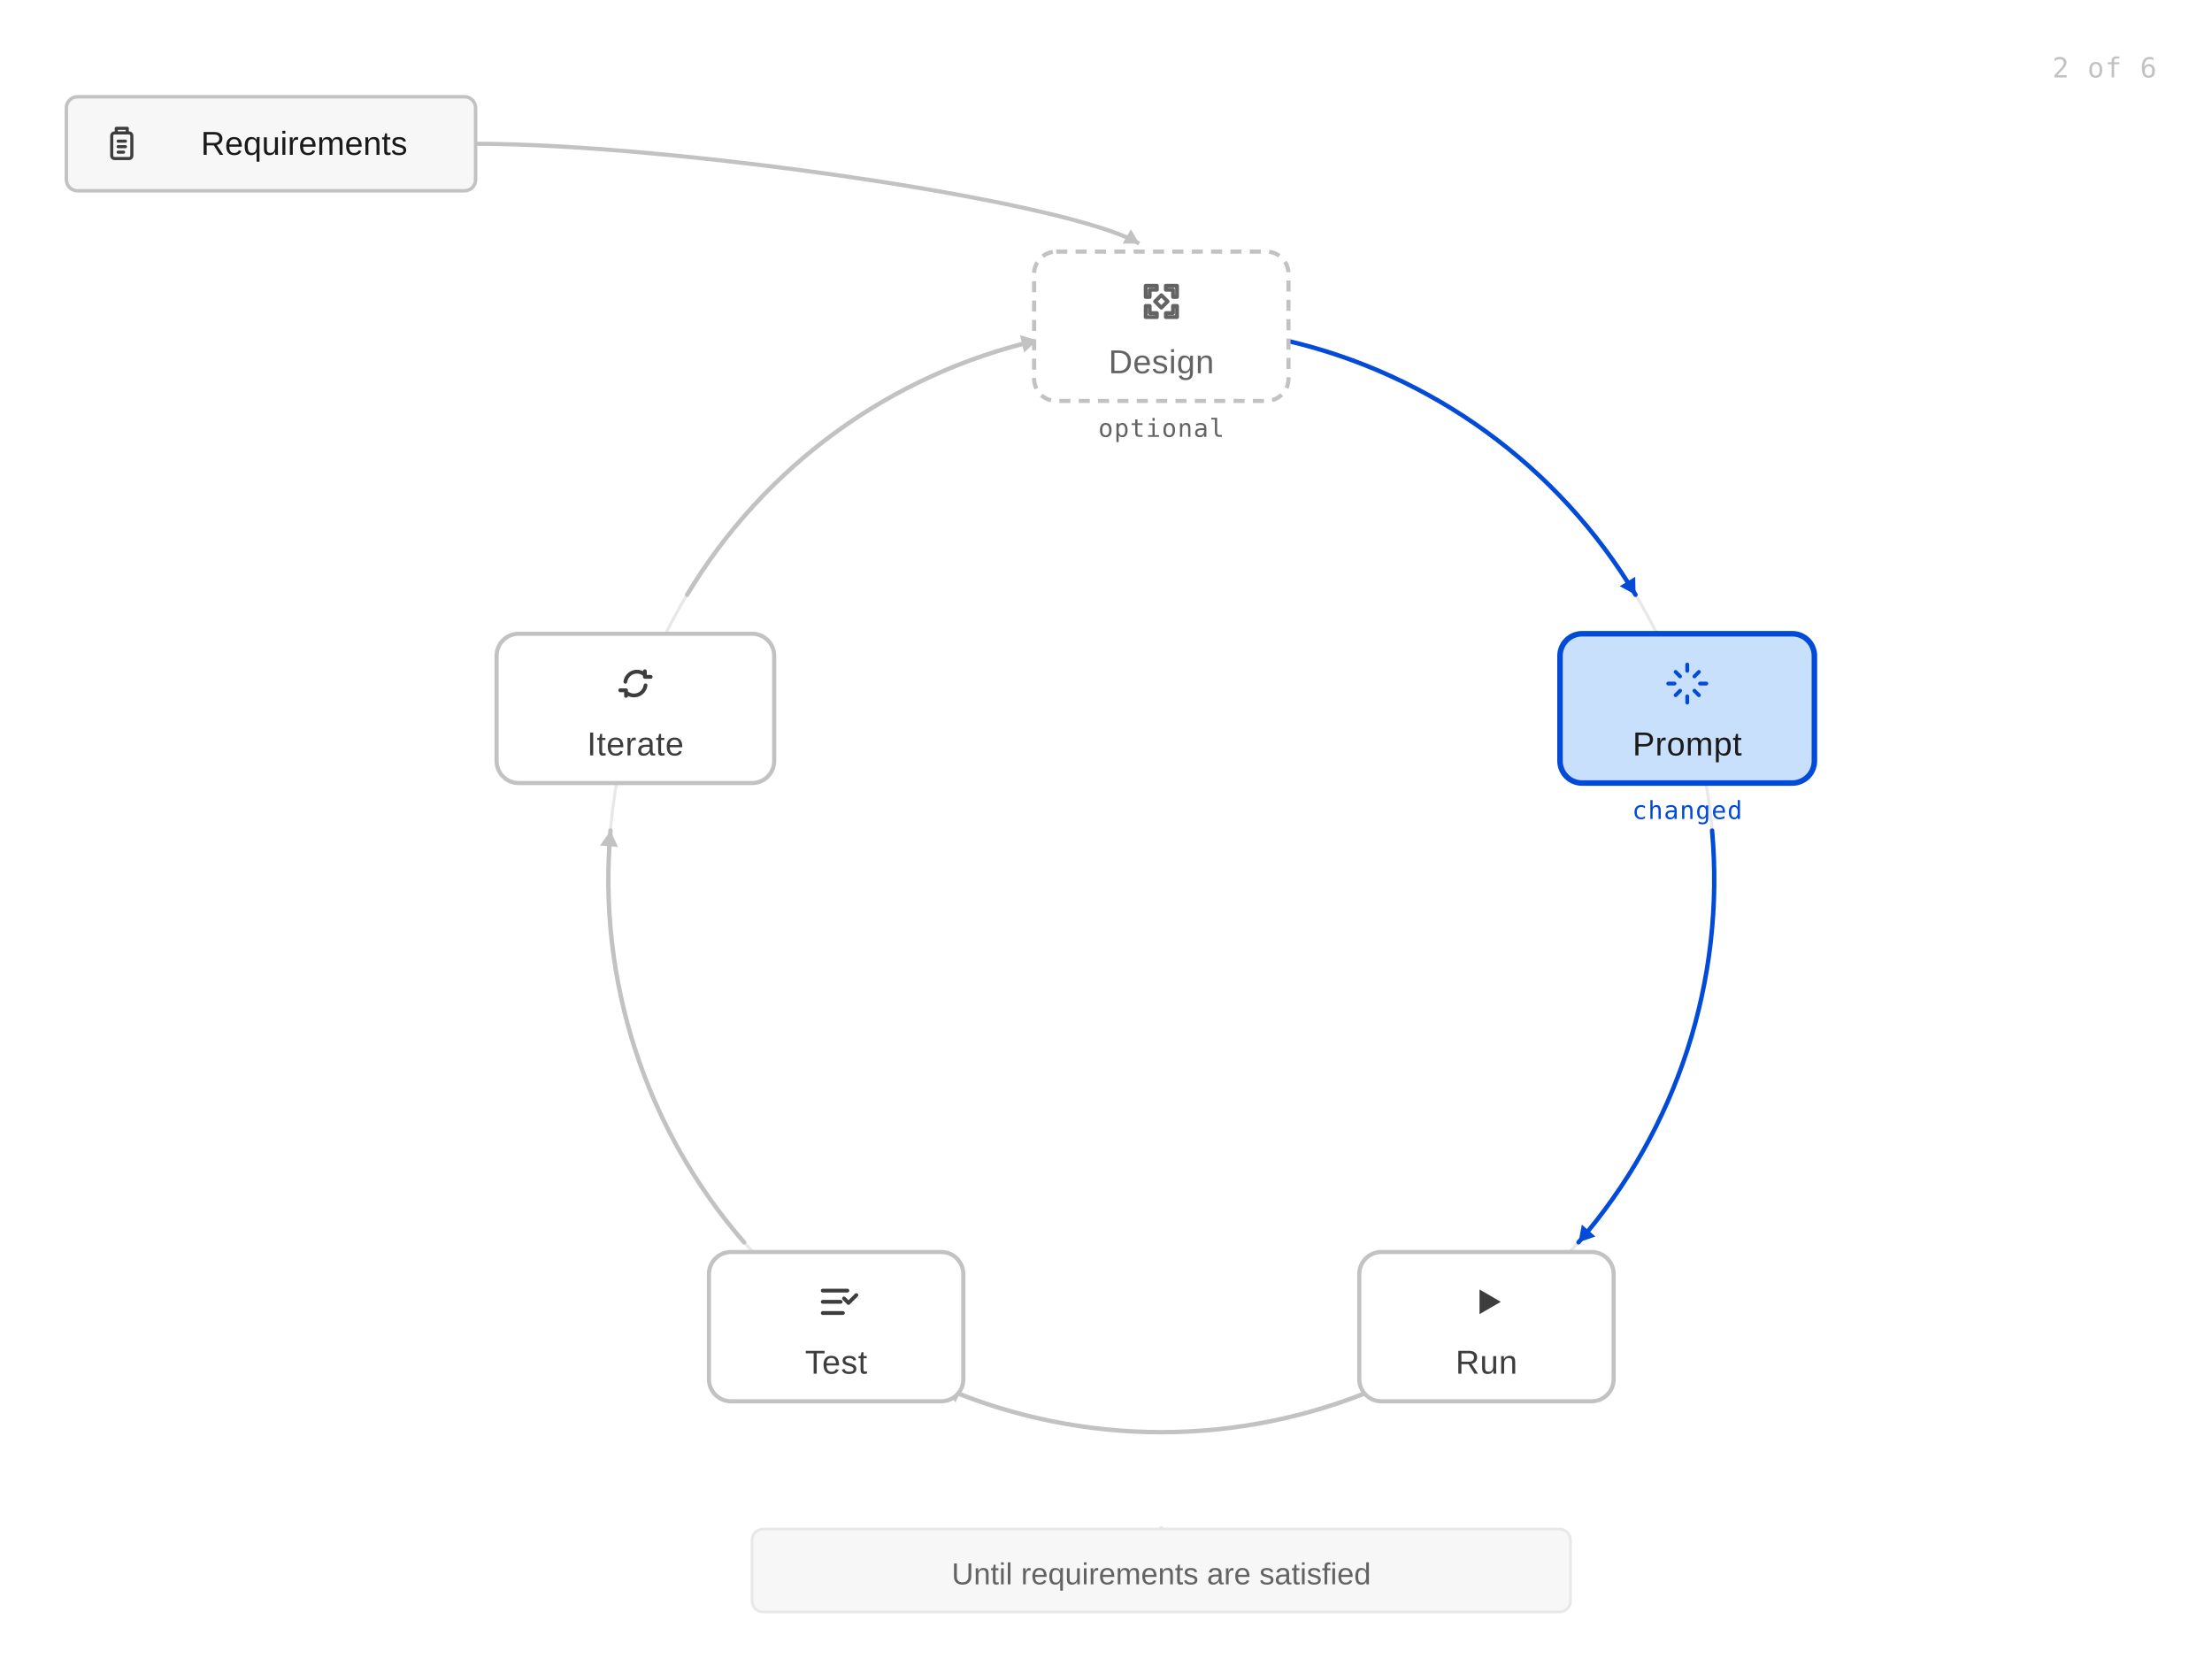
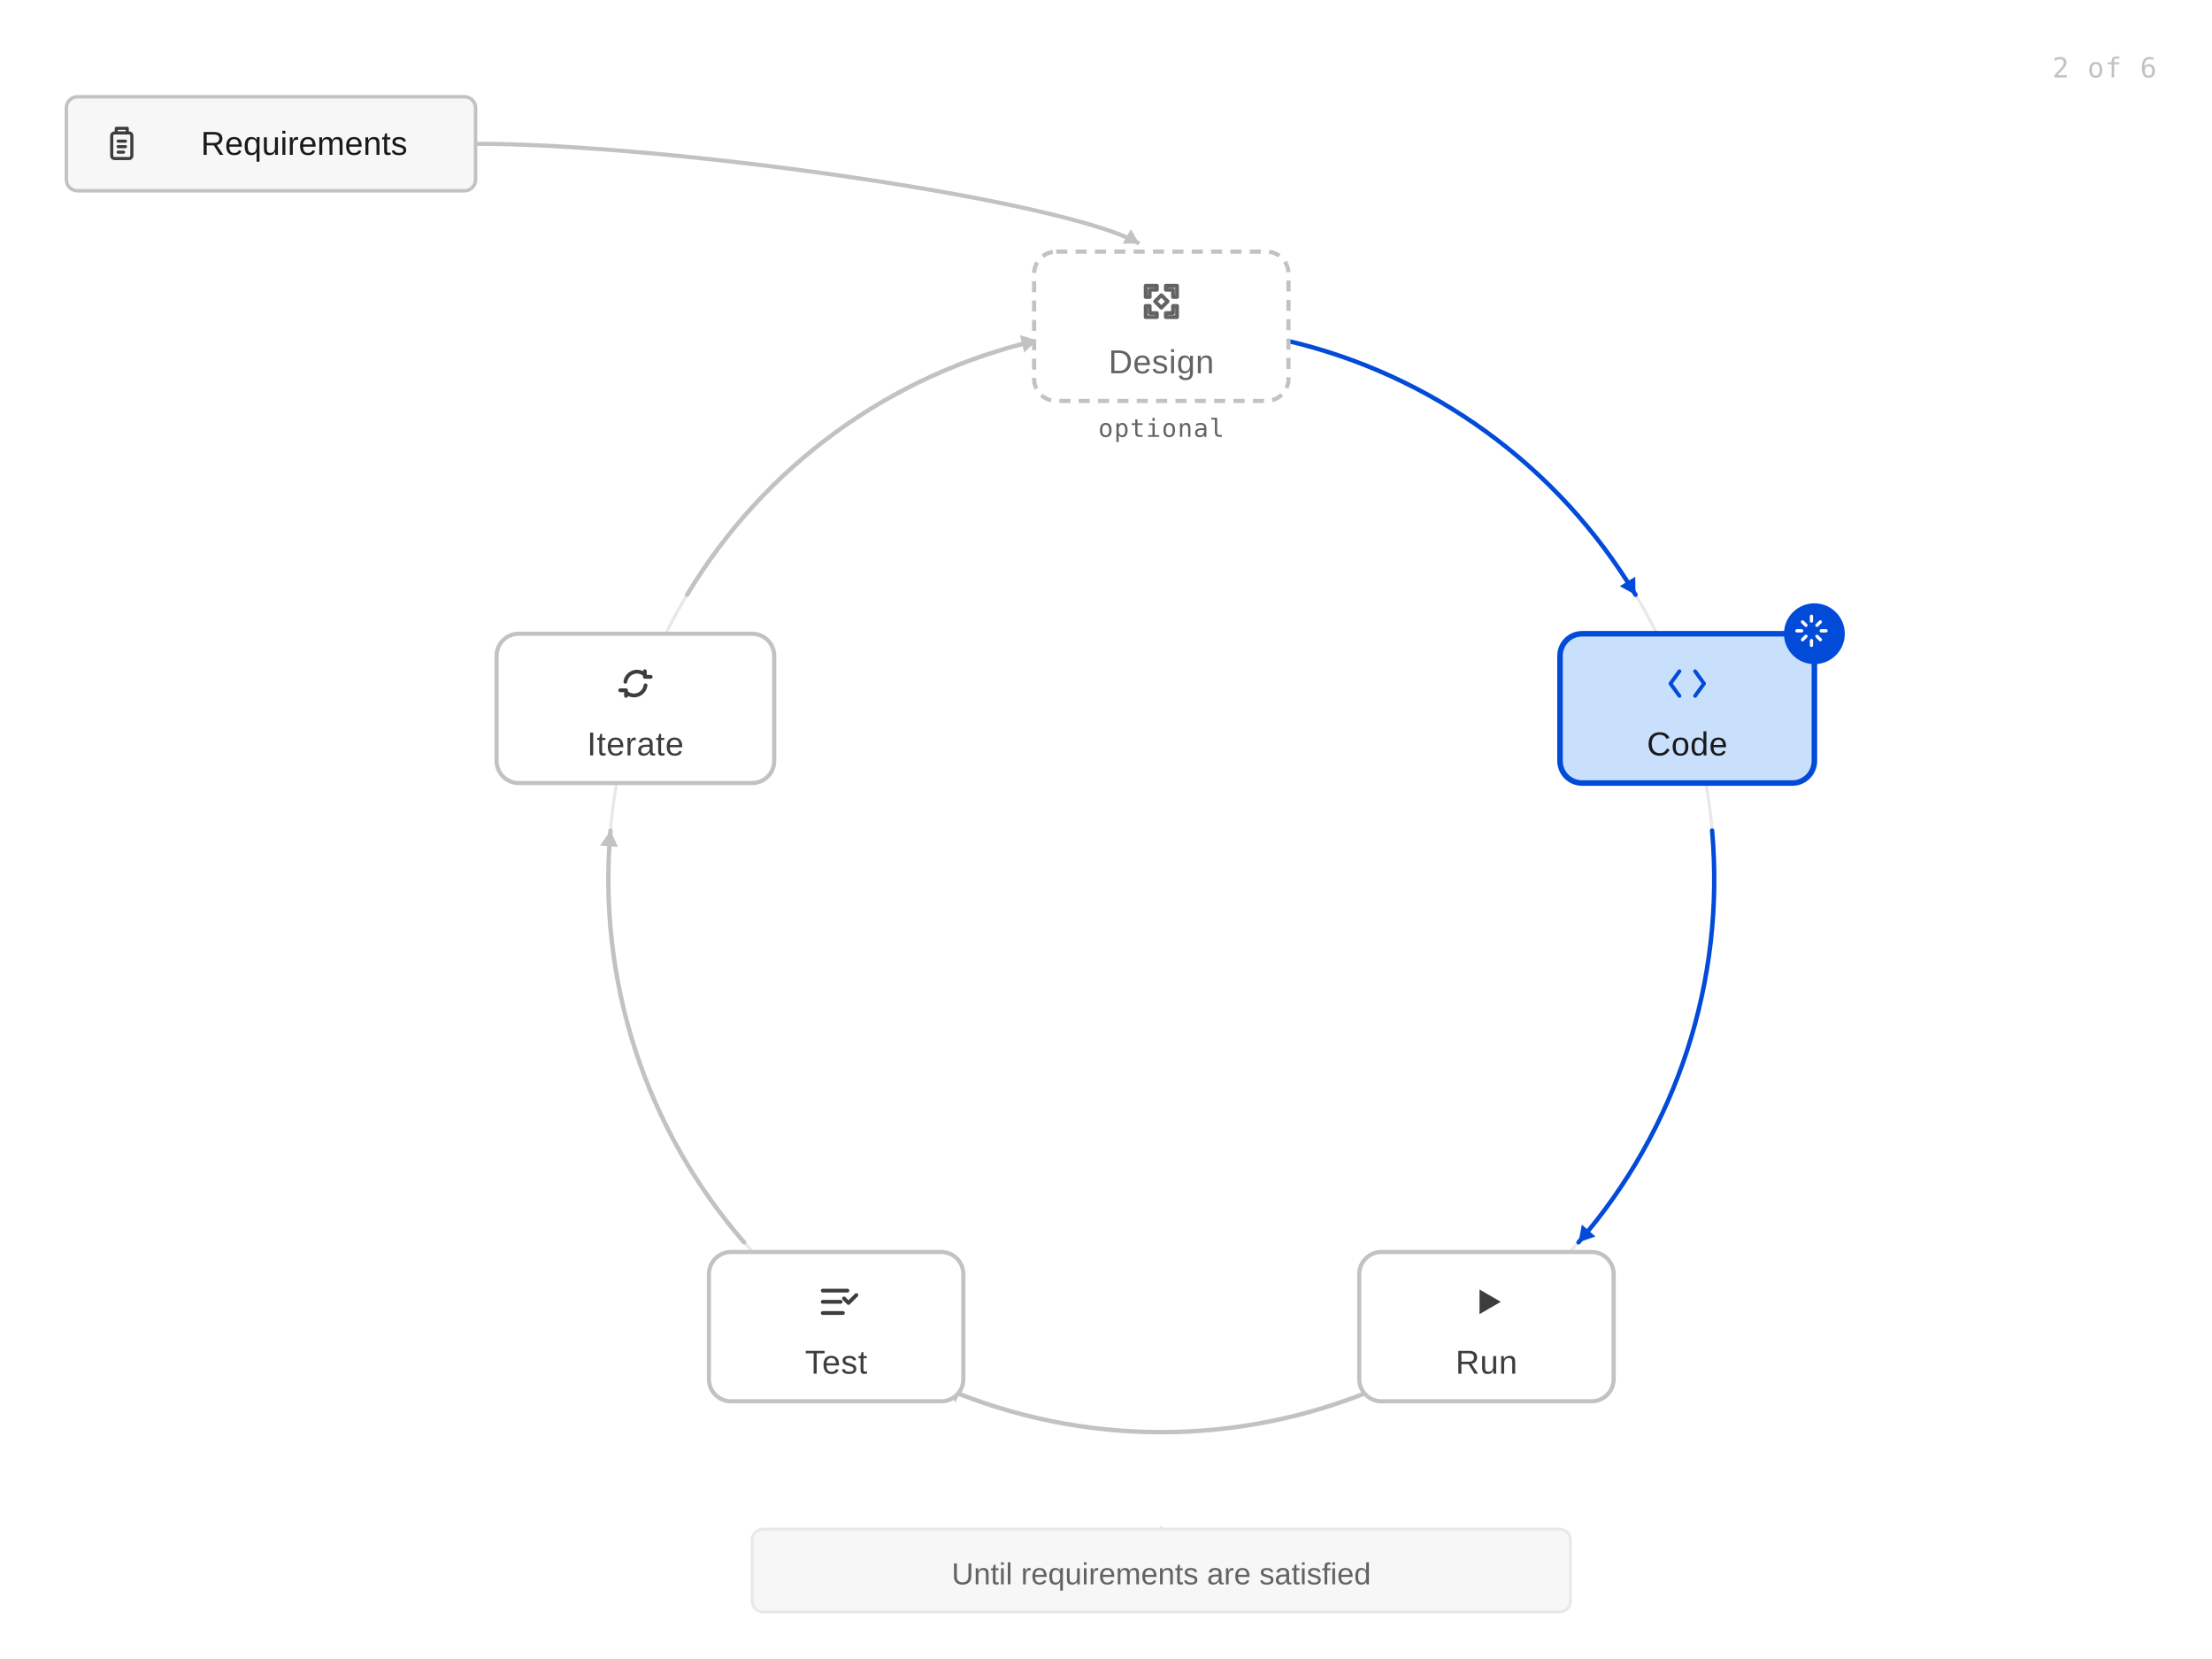
<svg xmlns="http://www.w3.org/2000/svg" viewBox="0 0 800 600" width="800" height="600" role="img" aria-label="AI Feedback Loop">
  <rect width="800" height="600" fill="#ffffff" />
  <circle cx="420" cy="318" r="200" fill="none" stroke="#e8e8e8" stroke-width="1.1" />
  <path d="M464.9 123.1 A200 200 0 0 1 591.5 215.1" fill="none" stroke="#024ad8" stroke-width="1.6" stroke-linecap="round" />
  <path d="M591.5 215.1 L585.8 212.0 L591.4 208.6 Z" fill="#024ad8" />
  <path d="M619.2 300.4 A200 200 0 0 1 570.9 449.3" fill="none" stroke="#024ad8" stroke-width="1.6" stroke-linecap="round" />
  <path d="M570.9 449.3 L572.1 442.9 L577.0 447.2 Z" fill="#024ad8" />
  <path d="M498.3 502.0 A200 200 0 0 1 341.7 502.0" fill="none" stroke="#c2c2c2" stroke-width="1.6" stroke-linecap="round" />
  <path d="M341.7 502.0 L348.2 501.3 L345.6 507.2 Z" fill="#c2c2c2" />
  <path d="M269.1 449.3 A200 200 0 0 1 220.8 300.4" fill="none" stroke="#c2c2c2" stroke-width="1.6" stroke-linecap="round" />
  <path d="M220.8 300.4 L223.5 306.3 L217.0 305.8 Z" fill="#c2c2c2" />
  <path d="M248.5 215.1 A200 200 0 0 1 375.1 123.1" fill="none" stroke="#c2c2c2" stroke-width="1.6" stroke-linecap="round" />
  <path d="M375.1 123.1 L370.4 127.5 L368.9 121.2 Z" fill="#c2c2c2" />
  <rect x="24" y="35" width="148" height="34" rx="4" ry="4" fill="#f7f7f7" stroke="#c2c2c2" stroke-width="1.25" />
  <g transform="translate(36.1 44.1) scale(0.662)" fill="none" stroke="#3d3d3d" stroke-width="1.7" stroke-linecap="round" stroke-linejoin="round">
    <path d="M9 3.5h6v2.5H9zM8 6h8a1.5 1.5 0 0 1 1.5 1.5v11A1.5 1.5 0 0 1 16 20H8a1.5 1.5 0 0 1-1.5-1.5v-11A1.5 1.5 0 0 1 8 6zM10 10.5h4M10 13.5h4M10 16.5h3" />
  </g>
  <text x="110" y="56" text-anchor="middle" font-family="IBM Plex Sans, Helvetica Neue, Arial, sans-serif" font-size="12" font-weight="500" fill="#1a1a1a">Requirements</text>
  <path d="M172 52 C242 52, 385.5 72.4, 412.0 88.1" fill="none" stroke="#c2c2c2" stroke-width="1.5" />
  <path d="M412.0 88.1 L406.0 88.1 L409.0 82.9 Z" fill="#c2c2c2" />
  <rect x="272" y="553" width="296" height="30" rx="4" fill="#f7f7f7" stroke="#e8e8e8" stroke-width="1" />
  <text x="420" y="573" text-anchor="middle" font-family="IBM Plex Sans, Helvetica Neue, Arial, sans-serif" font-size="11" fill="#636363">Until requirements are satisfied</text>
  <path d="M420.0 552.0 L420 553" fill="none" stroke="#e8e8e8" stroke-width="1.2" stroke-dasharray="3 3" />
  <rect x="374.0" y="91.0" width="92" height="54" rx="8" ry="8" fill="#ffffff" stroke="#c2c2c2" stroke-width="1.5" stroke-dasharray="4 3" />
  <g transform="translate(410.3 99.3) scale(0.810)" fill="none" stroke="#636363" stroke-width="1.7" stroke-linecap="round" stroke-linejoin="round">
    <path d="M5 5h5v1.8H6.8V10H5V5zM14 5h5v5h-1.8V6.8H14V5zM5 14h1.8v3.2H10V19H5v-5zM17.2 14H19v5h-5v-1.8h3.2V14zM9.2 12l2.8-2.8L14.8 12 12 14.8z" />
  </g>
  <text x="420.0" y="135.0" text-anchor="middle" font-family="IBM Plex Sans, Helvetica Neue, Arial, sans-serif" font-size="12" font-weight="500" letter-spacing="0.16" fill="#636363">Design</text>
  <text x="420.0" y="158.0" text-anchor="middle" font-family="IBM Plex Mono, ui-monospace, Menlo, monospace" font-size="9" letter-spacing="0.32" fill="#636363">optional</text>
  <rect x="564.2" y="229.2" width="92" height="54" rx="8" ry="8" fill="#c9e0fc" stroke="#024ad8" stroke-width="2.0" />
  <g transform="translate(600.5 237.5) scale(0.810)" fill="none" stroke="#024ad8" stroke-width="1.7" stroke-linecap="round" stroke-linejoin="round">
+     <path d="M8.5 6.5 4.5 12l4 5.5M15.5 6.5l4 5.5-4 5.5" />
+   </g>
+   <circle cx="656.2" cy="229.2" r="11" fill="#024ad8" />
+   <g transform="translate(647.7 220.7) scale(0.62)" fill="none" stroke="#ffffff" stroke-width="1.9" stroke-linecap="round" stroke-linejoin="round">
    <path d="M12 3.5v2.8M12 17.7v2.8M3.5 12h2.8M17.7 12h2.8M6.8 6.8l2 2M15.2 15.2l2 2M17.2 6.8l-2 2M8.8 15.2l-2 2" />
  </g>
-   <text x="610.2" y="273.2" text-anchor="middle" font-family="IBM Plex Sans, Helvetica Neue, Arial, sans-serif" font-size="12" font-weight="500" letter-spacing="0.16" fill="#1a1a1a">Prompt</text>
-   <text x="610.2" y="296.2" text-anchor="middle" font-family="IBM Plex Mono, ui-monospace, Menlo, monospace" font-size="9" letter-spacing="0.32" fill="#024ad8">changed</text>
+   <text x="610.2" y="273.2" text-anchor="middle" font-family="IBM Plex Sans, Helvetica Neue, Arial, sans-serif" font-size="12" font-weight="500" letter-spacing="0.16" fill="#1a1a1a">Code</text>
  <rect x="491.6" y="452.8" width="92" height="54" rx="8" ry="8" fill="#ffffff" stroke="#c2c2c2" stroke-width="1.5" />
  <g transform="translate(527.8 461.1) scale(0.810)">
    <path d="M9 6.5l9.5 5.5L9 17.5z" fill="#3d3d3d" stroke="none" />
  </g>
  <text x="537.6" y="496.8" text-anchor="middle" font-family="IBM Plex Sans, Helvetica Neue, Arial, sans-serif" font-size="12" font-weight="500" letter-spacing="0.16" fill="#3d3d3d">Run</text>
  <rect x="256.4" y="452.8" width="92" height="54" rx="8" ry="8" fill="#ffffff" stroke="#c2c2c2" stroke-width="1.5" />
  <g transform="translate(292.7 461.1) scale(0.810)" fill="none" stroke="#3d3d3d" stroke-width="1.7" stroke-linecap="round" stroke-linejoin="round">
    <path d="M6 7h11M6 12h8M6 17h9M15.5 10.5l2 2 3.5-3.5" />
  </g>
  <text x="302.4" y="496.8" text-anchor="middle" font-family="IBM Plex Sans, Helvetica Neue, Arial, sans-serif" font-size="12" font-weight="500" letter-spacing="0.16" fill="#3d3d3d">Test</text>
  <rect x="179.6" y="229.2" width="100.4" height="54" rx="8" ry="8" fill="#ffffff" stroke="#c2c2c2" stroke-width="1.5" />
  <g transform="translate(220.1 237.5) scale(0.810)" fill="none" stroke="#3d3d3d" stroke-width="1.7" stroke-linecap="round" stroke-linejoin="round">
    <path d="M7.5 11.2a5.2 5.2 0 0 1 8.6-3.2M16.2 6.5V9h2.6M16.5 12.8a5.2 5.2 0 0 1-8.6 3.2M7.8 17.5V15H5.2" />
  </g>
  <text x="229.8" y="273.2" text-anchor="middle" font-family="IBM Plex Sans, Helvetica Neue, Arial, sans-serif" font-size="12" font-weight="500" letter-spacing="0.16" fill="#3d3d3d">Iterate</text>
  <text x="780" y="28" text-anchor="end" font-family="IBM Plex Mono, ui-monospace, Menlo, monospace" font-size="10" letter-spacing="0.32" fill="#c2c2c2">2 of 6</text>
</svg>
